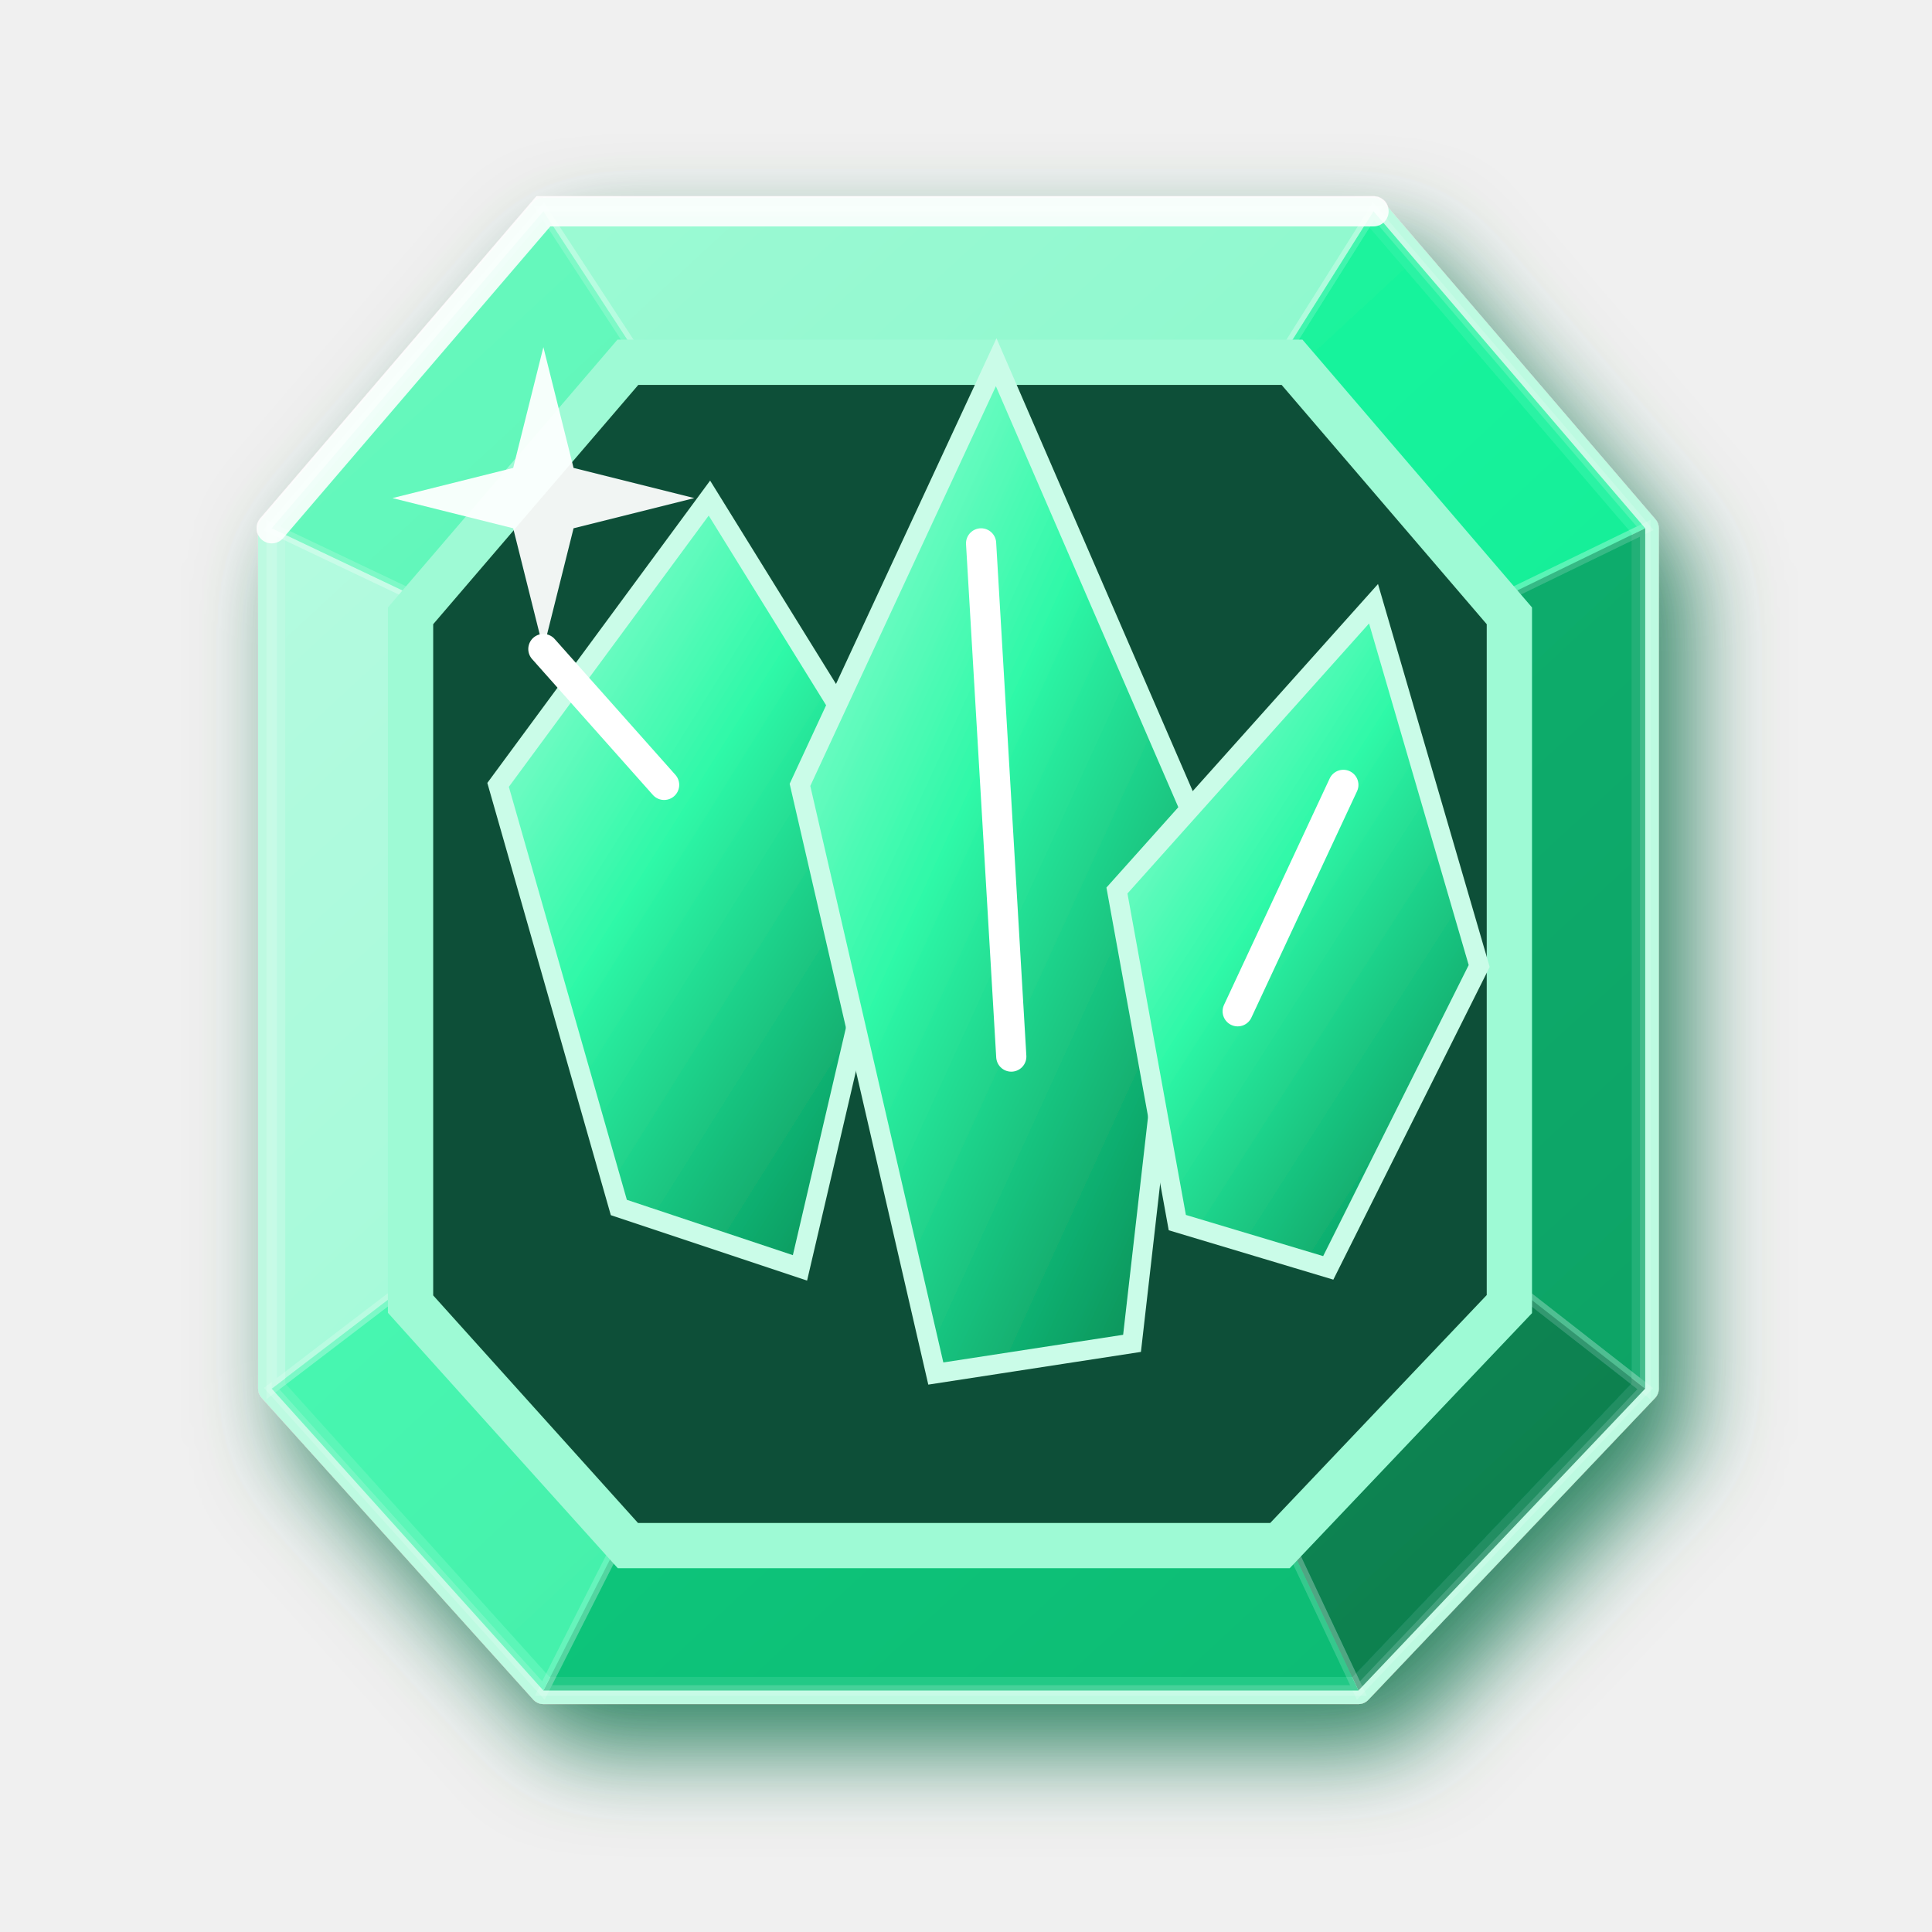
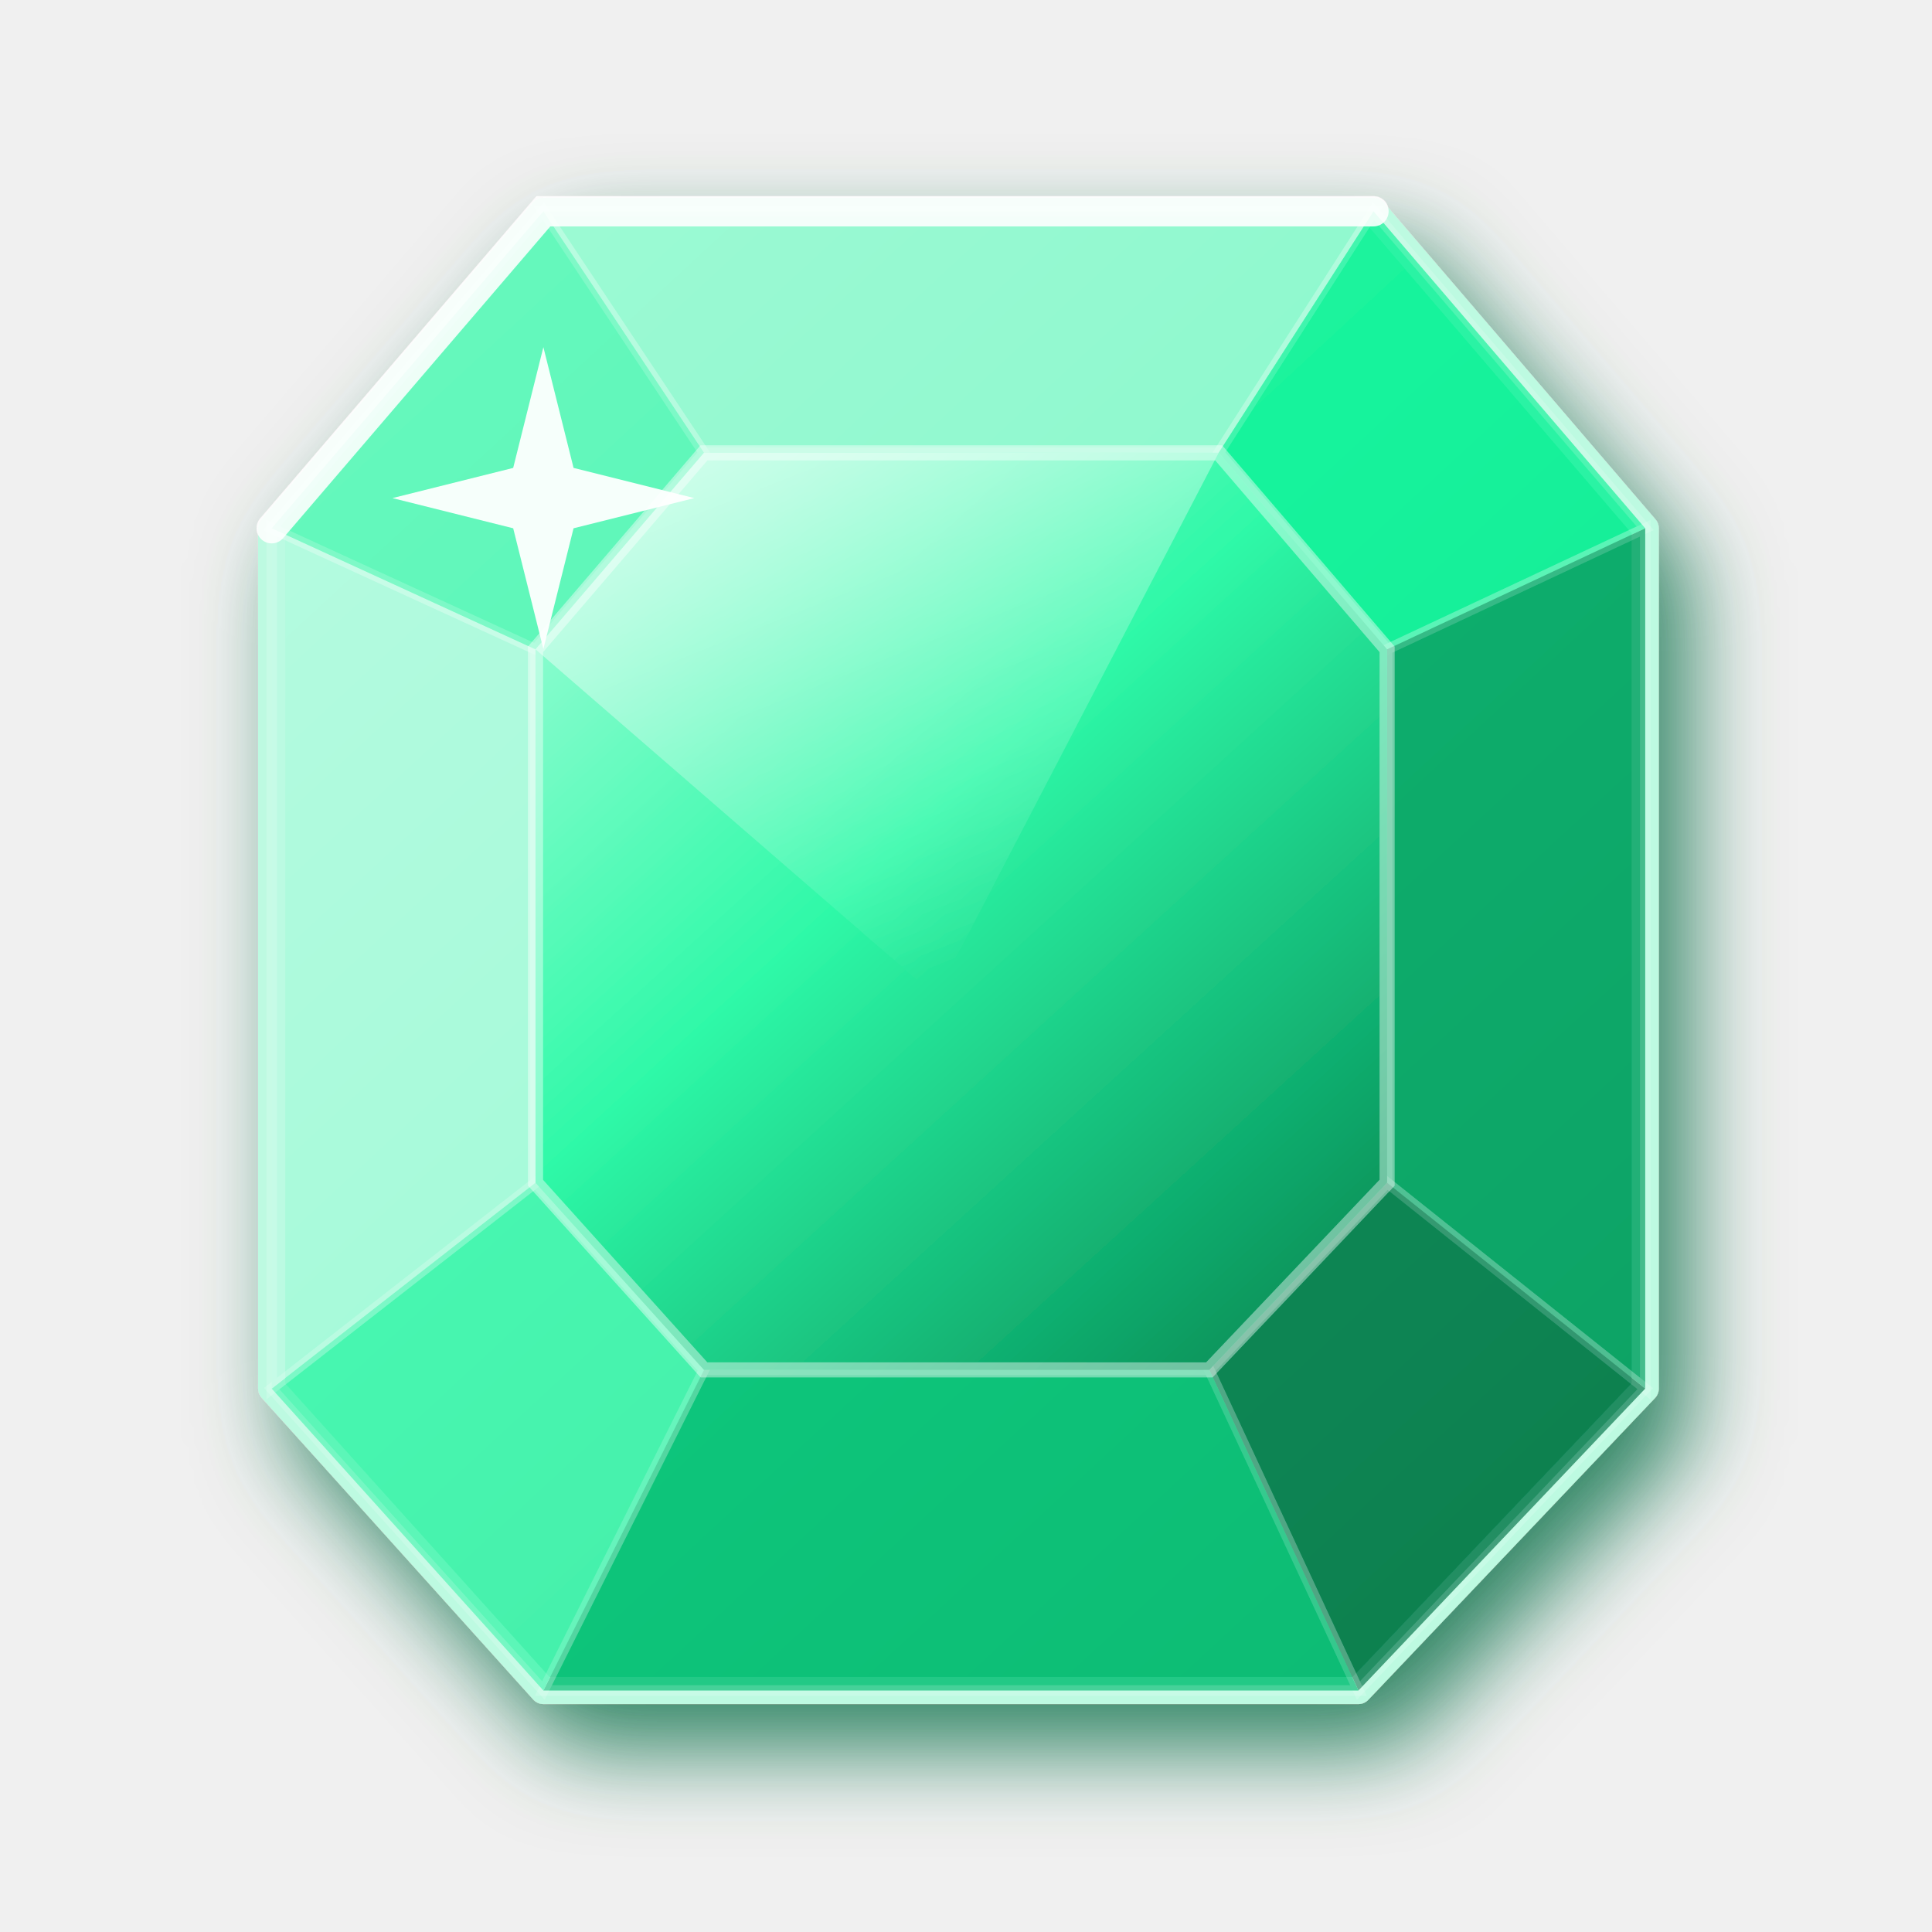
<svg xmlns="http://www.w3.org/2000/svg" viewBox="0 0 128 128">
  <defs>
    <linearGradient id="g" x2=".85" y2="1">
      <stop stop-color="hsl(156,95%,83%)" />
      <stop offset=".46" stop-color="hsl(156,94%,58%)" />
      <stop offset="1" stop-color="hsl(156,95%,29%)" />
    </linearGradient>
    <linearGradient id="shine" x2=".5" y2="1">
      <stop stop-color="white" stop-opacity=".85" />
      <stop offset="1" stop-color="white" stop-opacity="0" />
    </linearGradient>
    <filter id="shadow" x="-30%" y="-30%" width="160%" height="160%">
      <feDropShadow dy="3" stdDeviation="3" flood-color="hsl(156,90%,22%)" flood-opacity=".8" />
    </filter>
  </defs>
  <g filter="url(#shadow)">
    <polygon points="36,14 91,14 109,35 109,92 90,112 36,112 18,92 18,35" fill="url(#g)" stroke="hsl(156,85%,86%)" stroke-width="1.8" stroke-linejoin="round" />
-     <polygon points="36,14 91,14 79.66,32 47.76,32" fill="hsl(156,90%,80%)" fill-opacity=".86" stroke="white" stroke-opacity=".16" stroke-width=".7" />
-     <polygon points="91,14 109,35 90.1,44.18 79.66,32" fill="hsl(156,90%,52%)" fill-opacity=".86" stroke="white" stroke-opacity=".16" stroke-width=".7" />
-     <polygon points="109,35 109,92 90.1,77.24 90.1,44.18" fill="hsl(156,90%,34%)" fill-opacity=".86" stroke="white" stroke-opacity=".16" stroke-width=".7" />
-     <polygon points="109,92 90,112 79.08,88.84 90.1,77.24" fill="hsl(156,90%,26%)" fill-opacity=".86" stroke="white" stroke-opacity=".16" stroke-width=".7" />
-     <polygon points="90,112 36,112 47.76,88.84 79.08,88.84" fill="hsl(156,90%,40%)" fill-opacity=".86" stroke="white" stroke-opacity=".16" stroke-width=".7" />
-     <polygon points="36,112 18,92 37.32,77.24 47.76,88.84" fill="hsl(156,90%,63%)" fill-opacity=".86" stroke="white" stroke-opacity=".16" stroke-width=".7" />
-     <polygon points="18,92 18,35 37.32,44.18 37.32,77.24" fill="hsl(156,90%,86%)" fill-opacity=".86" stroke="white" stroke-opacity=".16" stroke-width=".7" />
-     <polygon points="18,35 36,14 47.76,32 37.32,44.18" fill="hsl(156,90%,67%)" fill-opacity=".86" stroke="white" stroke-opacity=".16" stroke-width=".7" />
-     <polygon points="47.76,32 79.66,32 90.1,44.18 90.1,77.24 79.08,88.84 47.76,88.84 37.32,77.24 37.32,44.18" fill="url(#g)" stroke="white" stroke-opacity=".42" stroke-width="1" />
-     <path d="M 47.76 32 L 79.66 32 L 62 66 L 37.32 44.18 Z" fill="url(#shine)" opacity=".65" />
+     <polygon points="36,14 91,14 80.74,30 46.64,30" fill="hsl(156,90%,80%)" fill-opacity=".86" stroke="white" stroke-opacity=".16" stroke-width=".7" />
+     <polygon points="91,14 109,35 91.9,43.02 80.74,30" fill="hsl(156,90%,52%)" fill-opacity=".86" stroke="white" stroke-opacity=".16" stroke-width=".7" />
+     <polygon points="109,35 109,92 91.9,78.36 91.9,43.02" fill="hsl(156,90%,34%)" fill-opacity=".86" stroke="white" stroke-opacity=".16" stroke-width=".7" />
+     <polygon points="109,92 90,112 80.12,90.76 91.9,78.36" fill="hsl(156,90%,26%)" fill-opacity=".86" stroke="white" stroke-opacity=".16" stroke-width=".7" />
+     <polygon points="90,112 36,112 46.64,90.76 80.12,90.76" fill="hsl(156,90%,40%)" fill-opacity=".86" stroke="white" stroke-opacity=".16" stroke-width=".7" />
+     <polygon points="36,112 18,92 35.48,78.36 46.64,90.76" fill="hsl(156,90%,63%)" fill-opacity=".86" stroke="white" stroke-opacity=".16" stroke-width=".7" />
+     <polygon points="18,92 18,35 35.48,43.02 35.48,78.36" fill="hsl(156,90%,86%)" fill-opacity=".86" stroke="white" stroke-opacity=".16" stroke-width=".7" />
+     <polygon points="18,35 36,14 46.64,30 35.48,43.02" fill="hsl(156,90%,67%)" fill-opacity=".86" stroke="white" stroke-opacity=".16" stroke-width=".7" />
+     <polygon points="46.64,30 80.74,30 91.9,43.02 91.9,78.36 80.12,90.76 46.64,90.76 35.48,78.36 35.48,43.02" fill="url(#g)" stroke="white" stroke-opacity=".42" stroke-width="1" />
+     <path d="M 46.64 30 L 80.74 30 L 62 66 L 35.48 43.02 Z" fill="url(#shine)" opacity=".72" />
    <path d="M 18 35 L 36 14 L 91 14" fill="none" stroke="white" stroke-opacity=".88" stroke-width="2" stroke-linecap="round" />
-     <polygon points="41.6,24 85.6,24 100,40.8 100,86.4 84.8,102.4 41.6,102.4 27.2,86.4 27.2,40.8" fill="hsl(156,65%,19%)" stroke="hsl(156,90%,80%)" stroke-width="3" />
-     <g fill="url(#g)" stroke="hsl(156,90%,89%)" stroke-width="1.3">
-       <path d="m41 80-8-28 14-19 13 21-7 30Z" />
-       <path d="m62 91-9-39 13-28 13 30-4 35Z" />
-       <path d="m78 81-4-22 17-19 7 24-10 20Z" />
-     </g>
-     <path d="m36 43 8 9m21-16 2 34m22-18-7 15" stroke="white" stroke-width="2" stroke-linecap="round" />
  </g>
  <path d="M 36 23 L 38 31 L 46 33 L 38 35 L 36 43 L 34 35 L 26 33 L 34 31 Z" fill="white" opacity=".94" />
</svg>
